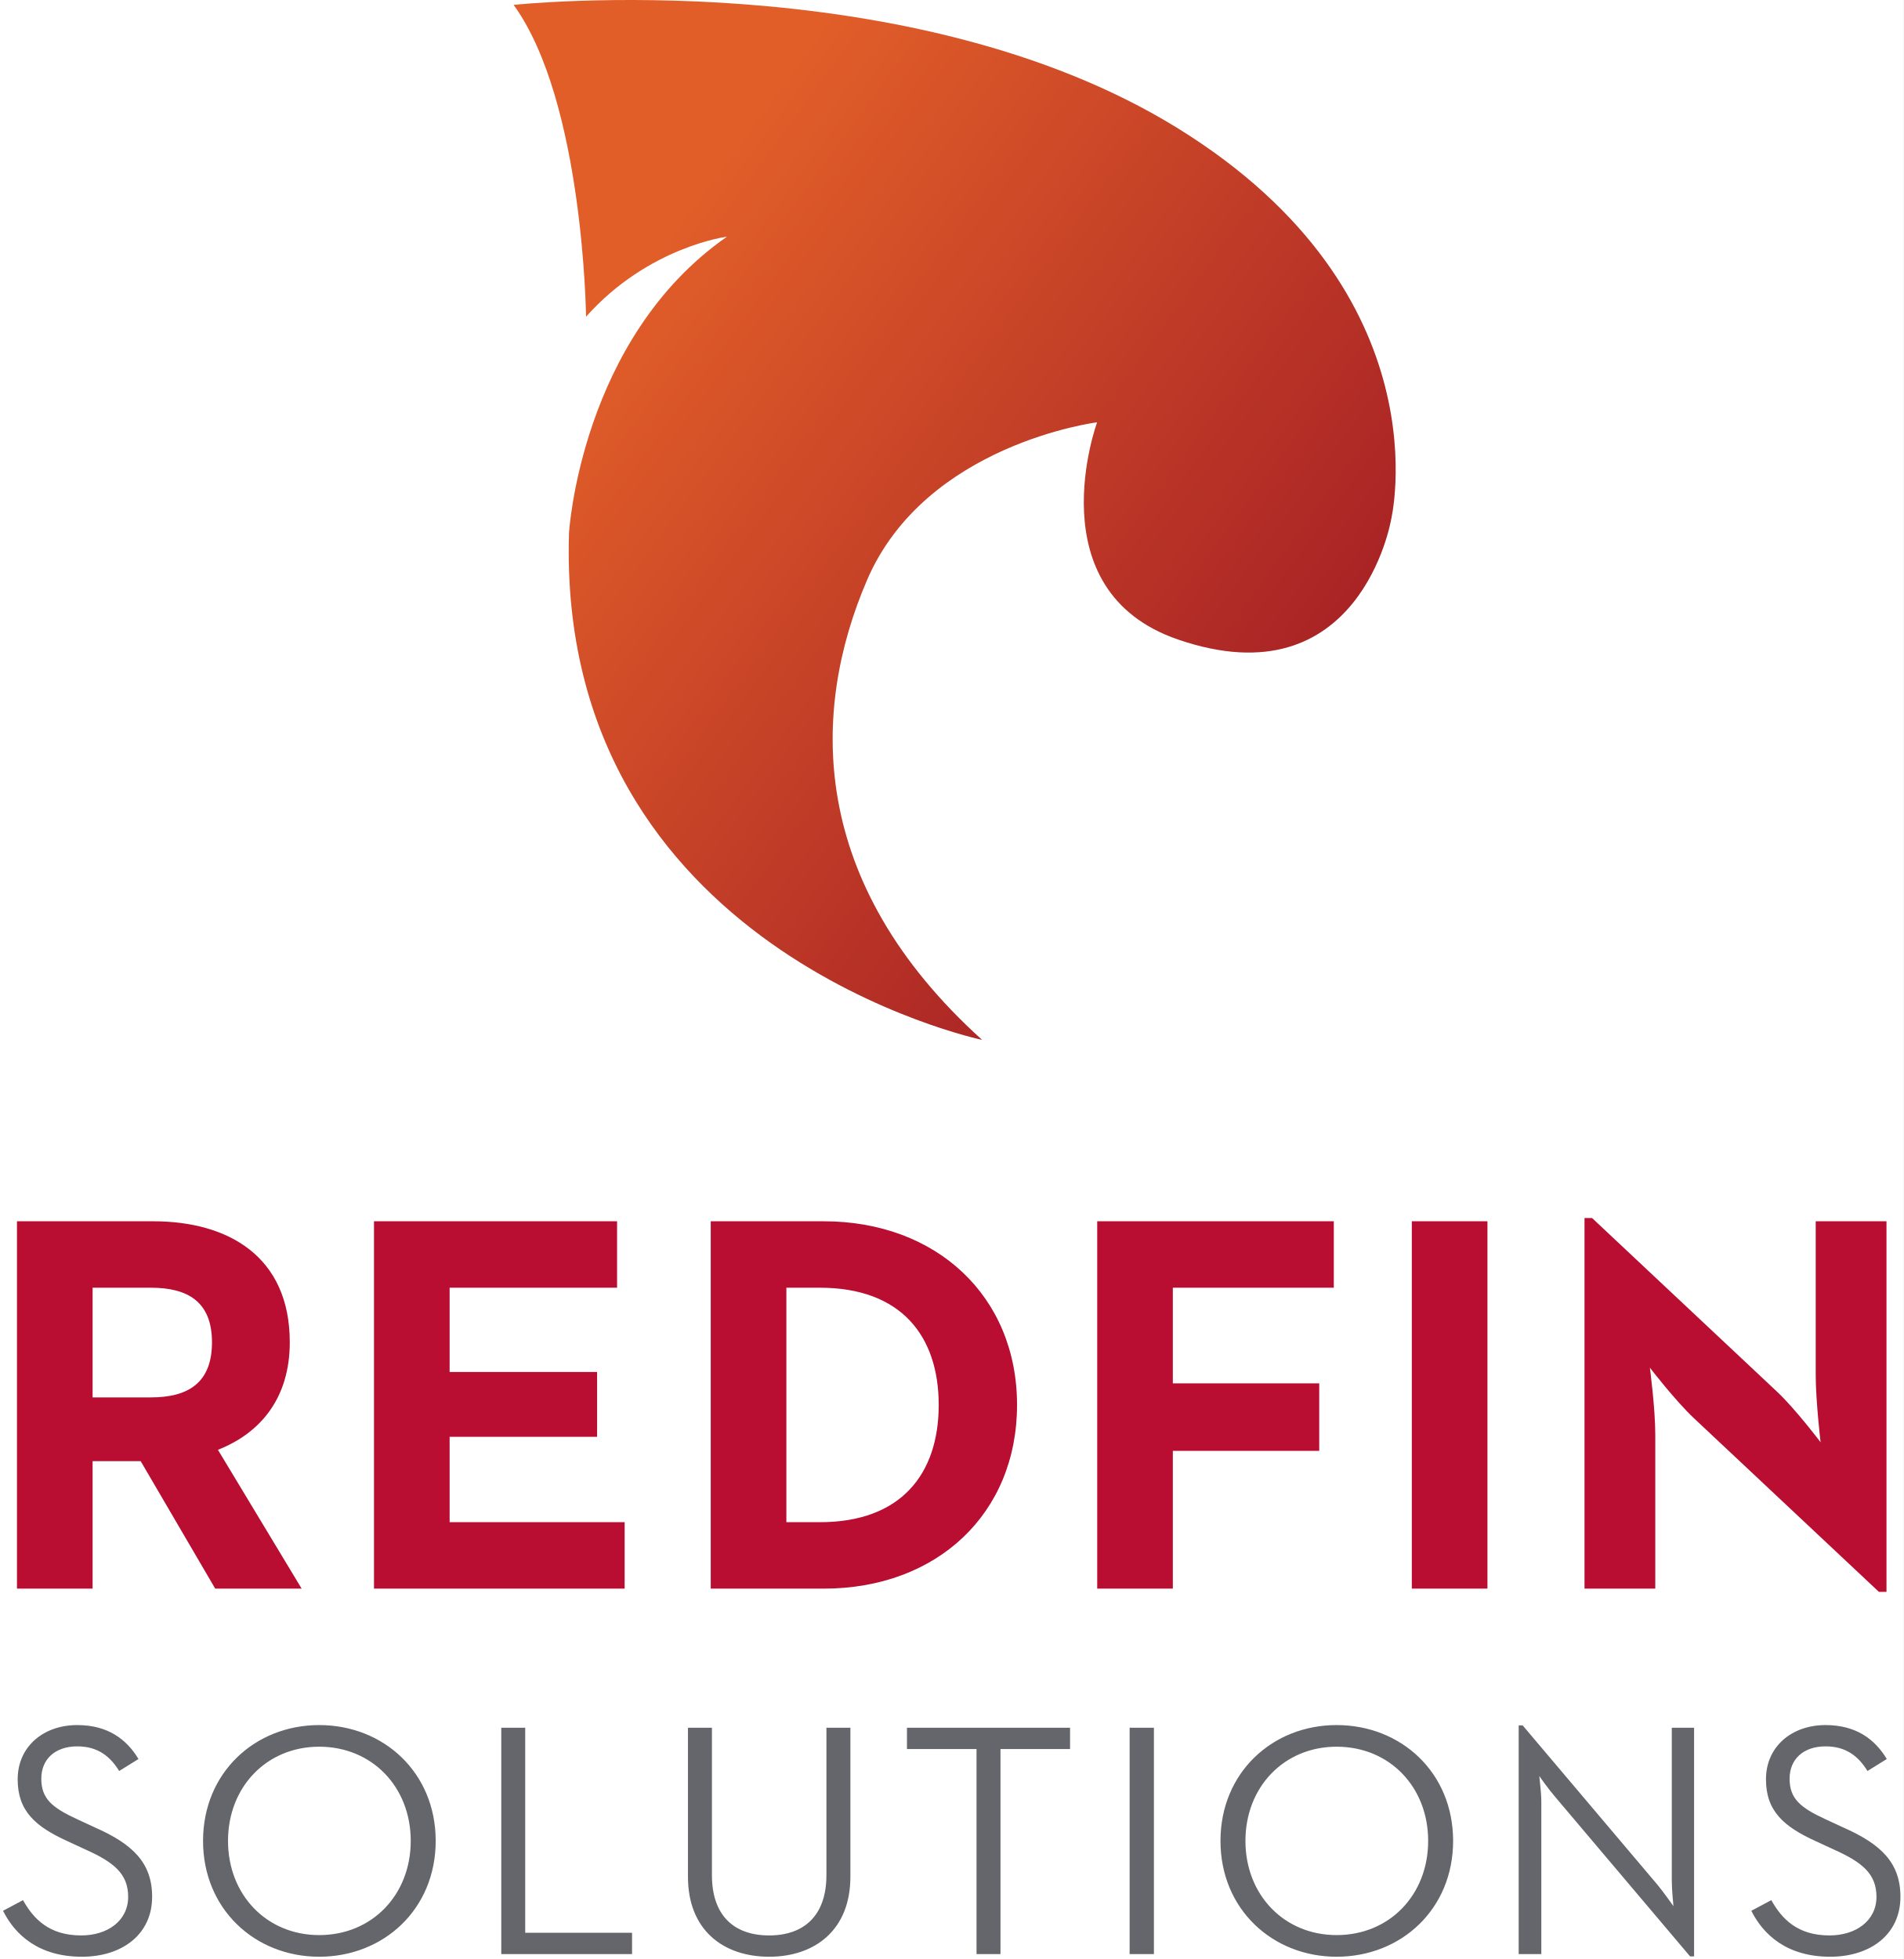
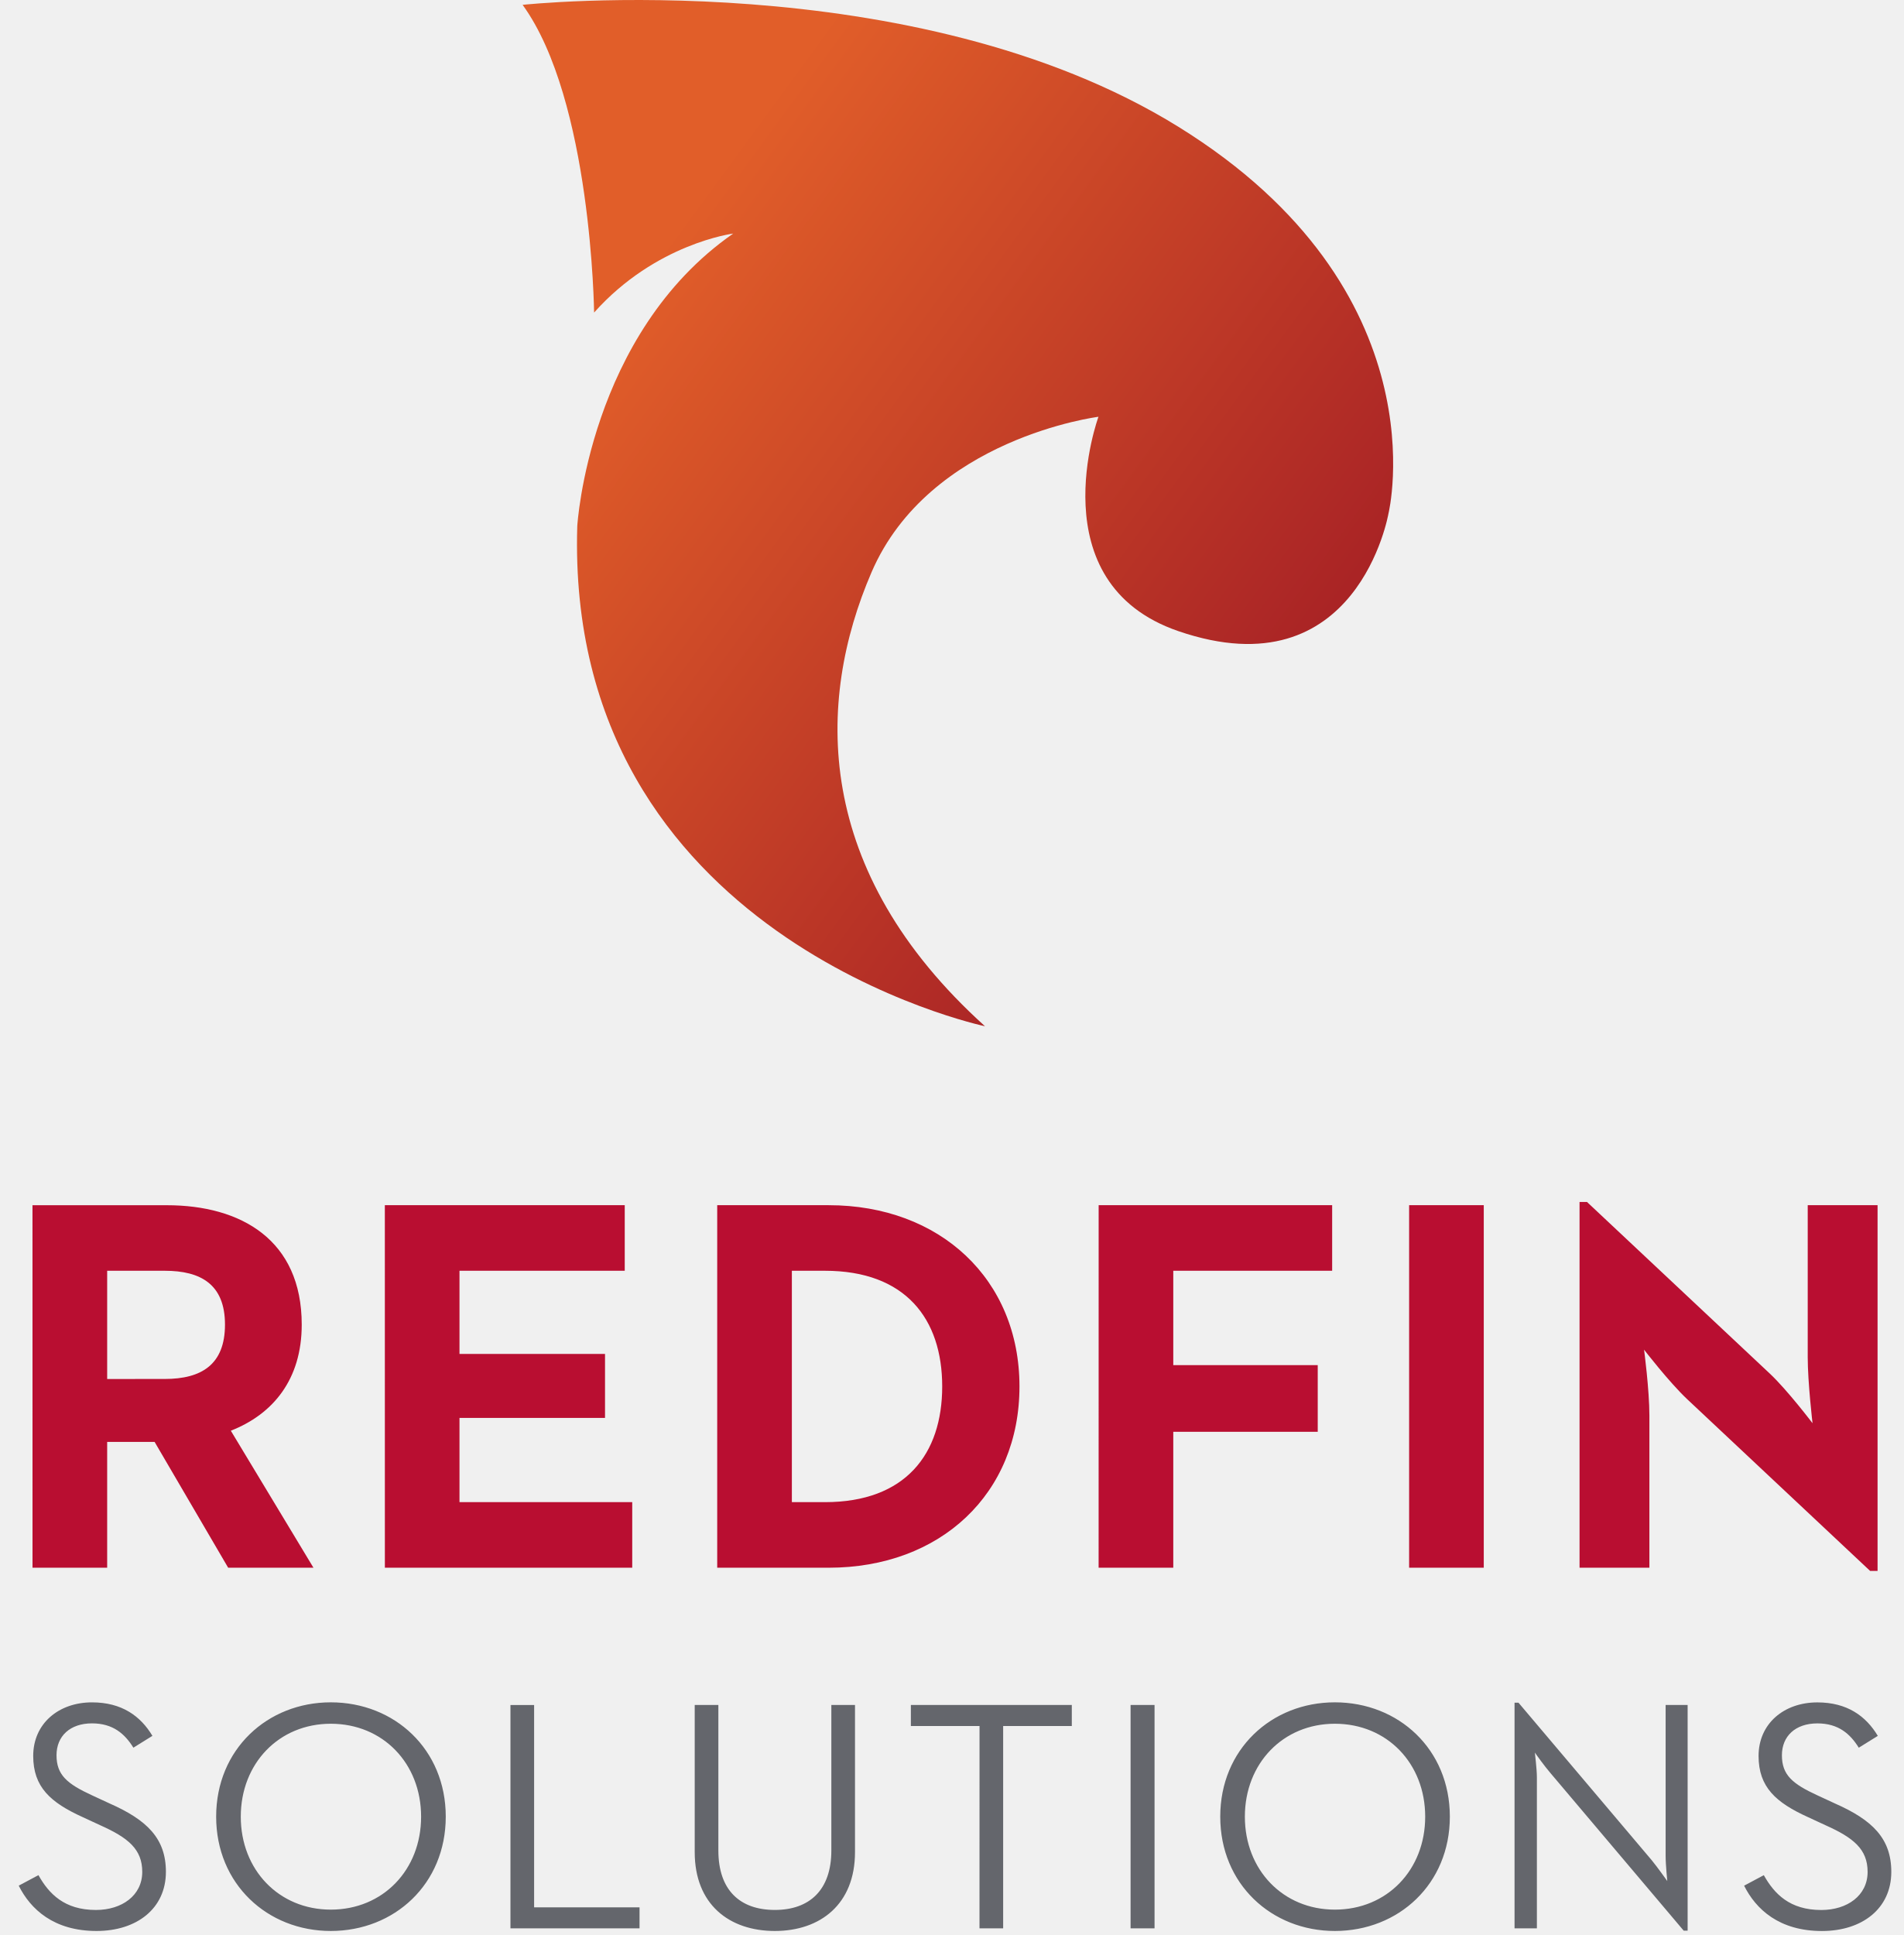
- <svg xmlns="http://www.w3.org/2000/svg" fill="none" height="389" viewBox="0 0 378 389" width="378">
-   <linearGradient id="a" gradientUnits="userSpaceOnUse" x1="148.851" x2="282.065" y1="23.948" y2="121.445">
+ <svg xmlns="http://www.w3.org/2000/svg" fill="none" height="62" viewBox="0 0 61 62" width="61">
+   <linearGradient id="a" gradientUnits="userSpaceOnUse" x1="24.208" x2="45.42" y1="3.813" y2="19.338">
    <stop offset="0" stop-color="#e15e29" />
    <stop offset="1" stop-color="#a51f25" />
  </linearGradient>
  <clipPath id="b">
-     <path d="m0 0h378v389h-378z" />
+     <path d="m0 0h61v62h-61z" />
  </clipPath>
  <g clip-path="url(#b)">
-     <path d="m0 0h378v389h-378z" fill="#fff" />
-     <path d="m102 .972s78.656-8.458 131.939 24.527c53.283 32.985 42.288 77.81 42.288 77.81s-6.193 36.072-42.288 23.681c-28.333-9.726-16.069-43.133-16.069-43.133s-34.029 4.274-45.671 31.293c-11.207 26.007-11.841 60.049 22.835 91.342 0 0-84.576-17.761-82.039-100.646 0 0 2.28-38.619 31.372-58.85 0 0-15.575 1.97-27.988 15.892 0 0-.478-42.747-14.379-61.916z" fill="url(#a)" />
+     <path d="m16.747.155s12.525-1.347 21.009 3.906c8.485 5.252 6.734 12.39 6.734 12.39s-.986 5.744-6.734 3.771c-4.512-1.549-2.559-6.868-2.559-6.868s-5.419.681-7.272 4.983c-1.785 4.141-1.886 9.562 3.636 14.545 0 0-13.468-2.828-13.064-16.027 0 0 .363-6.149 4.996-9.371 0 0-2.48.314-4.457 2.531 0 0-.076-6.807-2.29-9.859z" fill="url(#a)" />
    <g clip-rule="evenodd" fill-rule="evenodd">
-       <path d="m3.37 315.457h15.019v-25.317h9.547l14.805 25.317h17.164l-16.628-27.57c8.475-3.325 14.268-10.298 14.268-21.348 0-17.057-12.23-24.03-27.141-24.03h-27.034zm15.019-37.975v-21.778h11.586c7.187 0 12.122 2.682 12.122 10.835 0 8.046-4.72 10.943-12.122 10.943zm55.88 37.975h49.776v-13.195h-34.757v-16.949h29.286v-12.873h-29.286v-16.736h33.255v-13.195h-48.274zm66.875 0h22.421c22.528 0 38.405-14.911 38.405-36.474 0-21.562-15.984-36.474-38.405-36.474h-22.421zm15.019-13.195v-46.558h6.651c16.199 0 23.601 9.655 23.601 23.279 0 13.625-7.402 23.279-23.601 23.279zm61.727 13.195h15.018v-27.355h29.072v-13.41h-29.072v-18.988h31.969v-13.195h-46.987zm62.477 0h15.019v-72.948h-15.019zm92.761.644h1.502v-73.592h-14.053v30.574c0 5.042.965 13.303.965 13.303s-5.042-6.652-8.582-9.977l-36.796-34.543h-1.502v73.591h14.054v-30.573c0-5.257-1.073-13.303-1.073-13.303s5.042 6.544 8.689 9.977z" fill="#b90e31" />
-       <path d="m16.265 388.549c8.064 0 13.946-4.495 13.946-11.897 0-6.742-3.833-10.443-11.302-13.748l-3.569-1.652c-5.023-2.313-7.138-4.098-7.138-8.063 0-3.834 2.71-6.411 7.138-6.411 4.23 0 6.609 2.115 8.328 4.89l3.833-2.379c-2.379-3.966-6.147-6.741-12.161-6.741-6.742 0-11.831 4.296-11.831 10.773 0 6.279 3.503 9.385 9.914 12.293l3.569 1.653c5.618 2.511 8.46 4.824 8.46 9.385 0 4.759-4.098 7.667-9.319 7.667-6.345 0-9.451-3.239-11.566-7.006l-3.966 2.115c2.379 4.759 7.072 9.121 15.664 9.121zm47.125 0c12.822 0 23.133-9.452 23.133-23.001s-10.311-23-23.133-23c-12.756 0-23.067 9.451-23.067 23s10.311 23.001 23.067 23.001zm0-4.296c-10.443 0-18.11-7.998-18.11-18.705s7.667-18.704 18.11-18.704c10.509 0 18.176 7.997 18.176 18.704s-7.667 18.705-18.176 18.705zm36.153 3.767h25.975v-4.23h-21.216v-40.714h-4.759zm53.205.529c9.121 0 16.127-5.354 16.127-15.863v-29.61h-4.759v29.28c0 7.997-4.428 11.963-11.368 11.963-7.006 0-11.368-3.966-11.368-11.963v-29.28h-4.759v29.61c0 10.509 6.94 15.863 16.127 15.863zm41.176-.529h4.758v-40.714h13.814v-4.23h-32.386v4.23h13.814zm30.403 0h4.825v-44.944h-4.825zm41.11.529c12.822 0 23.133-9.452 23.133-23.001s-10.311-23-23.133-23c-12.756 0-23.067 9.451-23.067 23s10.311 23.001 23.067 23.001zm0-4.296c-10.443 0-18.11-7.998-18.11-18.705s7.667-18.704 18.11-18.704c10.509 0 18.176 7.997 18.176 18.704s-7.667 18.705-18.176 18.705zm70.191 4.23h.793v-45.407h-4.428v30.337c0 1.917.33 4.957.33 5.09-.198-.265-1.916-2.71-3.106-4.164l-26.834-31.725h-.793v45.406h4.494v-30.337c0-1.785-.396-4.693-.396-5.023.198.33 1.916 2.71 3.106 4.098zm27.825.066c8.064 0 13.946-4.495 13.946-11.897 0-6.742-3.833-10.443-11.302-13.748l-3.569-1.652c-5.023-2.313-7.138-4.098-7.138-8.063 0-3.834 2.71-6.411 7.138-6.411 4.23 0 6.609 2.115 8.328 4.89l3.833-2.379c-2.379-3.966-6.147-6.741-12.161-6.741-6.742 0-11.831 4.296-11.831 10.773 0 6.279 3.503 9.385 9.914 12.293l3.569 1.653c5.618 2.511 8.46 4.824 8.46 9.385 0 4.759-4.098 7.667-9.319 7.667-6.345 0-9.451-3.239-11.566-7.006l-3.966 2.115c2.379 4.759 7.072 9.121 15.664 9.121z" fill="#64666c" />
+       <path d="m1.042 50.232h2.392v-4.031h1.52l2.357 4.031h2.733l-2.648-4.39c1.35-.529 2.272-1.64 2.272-3.399 0-2.716-1.947-3.826-4.322-3.826h-4.305zm2.392-6.047v-3.468h1.845c1.144 0 1.93.427 1.93 1.725 0 1.281-.752 1.742-1.93 1.742zm8.898 6.047h7.926v-2.101h-5.535v-2.699h4.663v-2.05h-4.663v-2.665h5.295v-2.101h-7.687zm10.649 0h3.57c3.587 0 6.115-2.374 6.115-5.808 0-3.433-2.545-5.808-6.115-5.808h-3.57zm2.392-2.101v-7.414h1.059c2.579 0 3.758 1.538 3.758 3.707 0 2.17-1.179 3.707-3.758 3.707zm9.829 2.101h2.392v-4.356h4.629v-2.135h-4.629v-3.024h5.091v-2.101h-7.482zm9.949 0h2.392v-11.616h-2.392zm14.771.102h.239v-11.719h-2.238v4.869c0 .803.154 2.118.154 2.118s-.803-1.059-1.367-1.589l-5.859-5.5h-.239v11.718h2.238v-4.868c0-.837-.171-2.118-.171-2.118s.803 1.042 1.384 1.589z" fill="#b90e31" />
+       <path d="m3.095 61.871c1.284 0 2.221-.716 2.221-1.895 0-1.073-.61-1.663-1.8-2.189l-.568-.263c-.8-.368-1.137-.653-1.137-1.284 0-.611.432-1.021 1.137-1.021.674 0 1.052.337 1.326.779l.61-.379c-.379-.632-.979-1.073-1.936-1.073-1.074 0-1.884.684-1.884 1.716 0 1.0.558 1.494 1.579 1.958l.568.263c.895.4 1.347.768 1.347 1.494 0 .758-.653 1.221-1.484 1.221-1.01 0-1.505-.516-1.842-1.116l-.632.337c.379.758 1.126 1.452 2.494 1.452zm7.504 0c2.042 0 3.684-1.505 3.684-3.663s-1.642-3.663-3.684-3.663c-2.031 0-3.673 1.505-3.673 3.663s1.642 3.663 3.673 3.663zm0-.684c-1.663 0-2.884-1.274-2.884-2.978 0-1.705 1.221-2.978 2.884-2.978 1.673 0 2.894 1.273 2.894 2.978 0 1.705-1.221 2.978-2.894 2.978zm5.757.6h4.136v-.673h-3.378v-6.483h-.758zm8.472.084c1.452 0 2.568-.853 2.568-2.526v-4.715h-.758v4.662c0 1.273-.705 1.905-1.81 1.905-1.116 0-1.81-.631-1.81-1.905v-4.662h-.758v4.715c0 1.673 1.105 2.526 2.568 2.526zm6.557-.084h.758v-6.483h2.2v-.674h-5.157v.674h2.2zm4.841 0h.768v-7.157h-.768zm6.546.084c2.042 0 3.684-1.505 3.684-3.663s-1.642-3.663-3.684-3.663c-2.031 0-3.673 1.505-3.673 3.663s1.642 3.663 3.673 3.663zm0-.684c-1.663 0-2.884-1.274-2.884-2.978 0-1.705 1.221-2.978 2.884-2.978 1.673 0 2.894 1.273 2.894 2.978 0 1.705-1.221 2.978-2.894 2.978zm11.177.674h.126v-7.231h-.705v4.831c0 .305.053.789.053.81-.032-.042-.305-.431-.495-.663l-4.273-5.052h-.126v7.23h.716v-4.831c0-.284-.063-.747-.063-.8.032.053.305.432.495.653zm4.431.011c1.284 0 2.221-.716 2.221-1.895 0-1.073-.61-1.663-1.8-2.189l-.568-.263c-.8-.368-1.137-.653-1.137-1.284 0-.611.431-1.021 1.137-1.021.674 0 1.052.337 1.326.779l.61-.379c-.379-.632-.979-1.073-1.937-1.073-1.074 0-1.884.684-1.884 1.716 0 1.0.558 1.494 1.579 1.958l.568.263c.895.4 1.347.768 1.347 1.494 0 .758-.653 1.221-1.484 1.221-1.01 0-1.505-.516-1.842-1.116l-.631.337c.379.758 1.126 1.452 2.494 1.452z" fill="#64666c" />
    </g>
  </g>
</svg>
